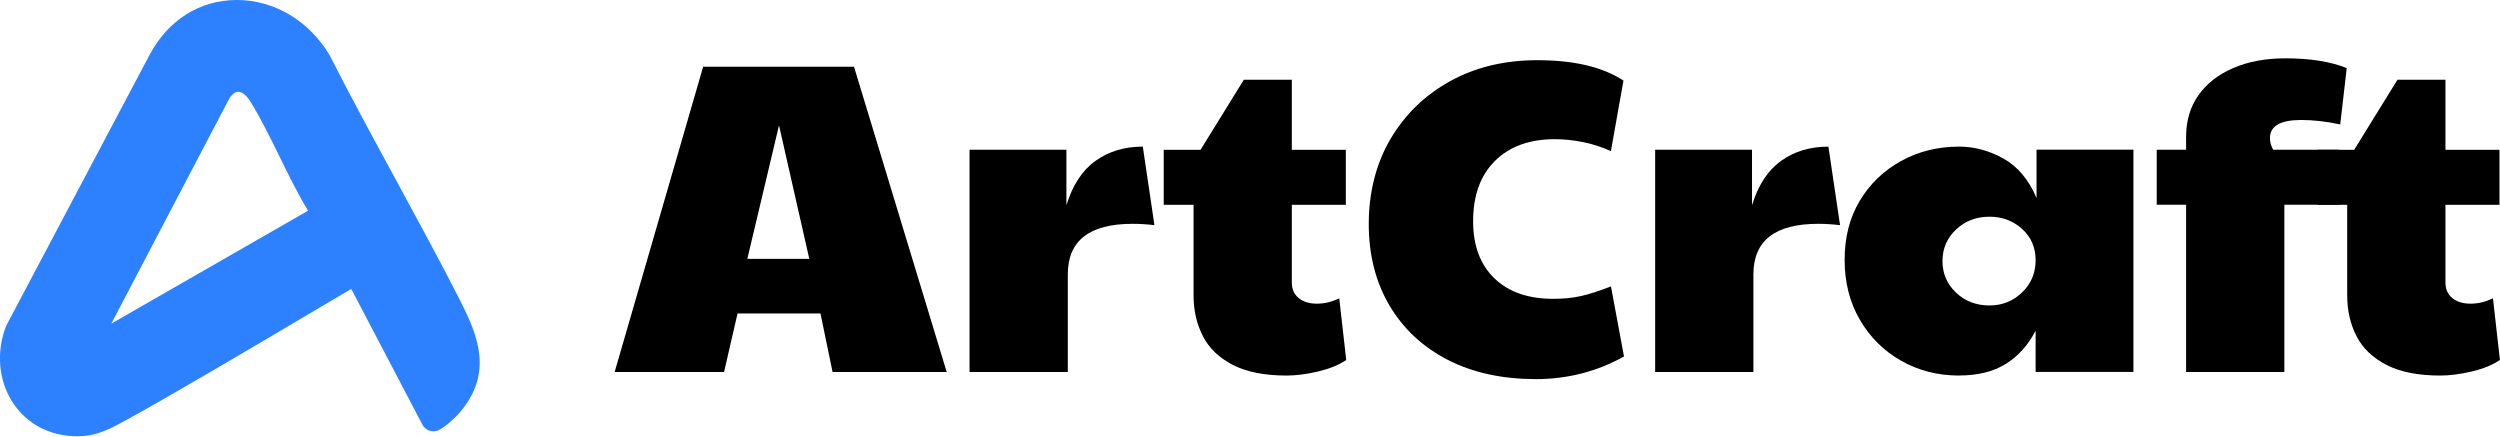
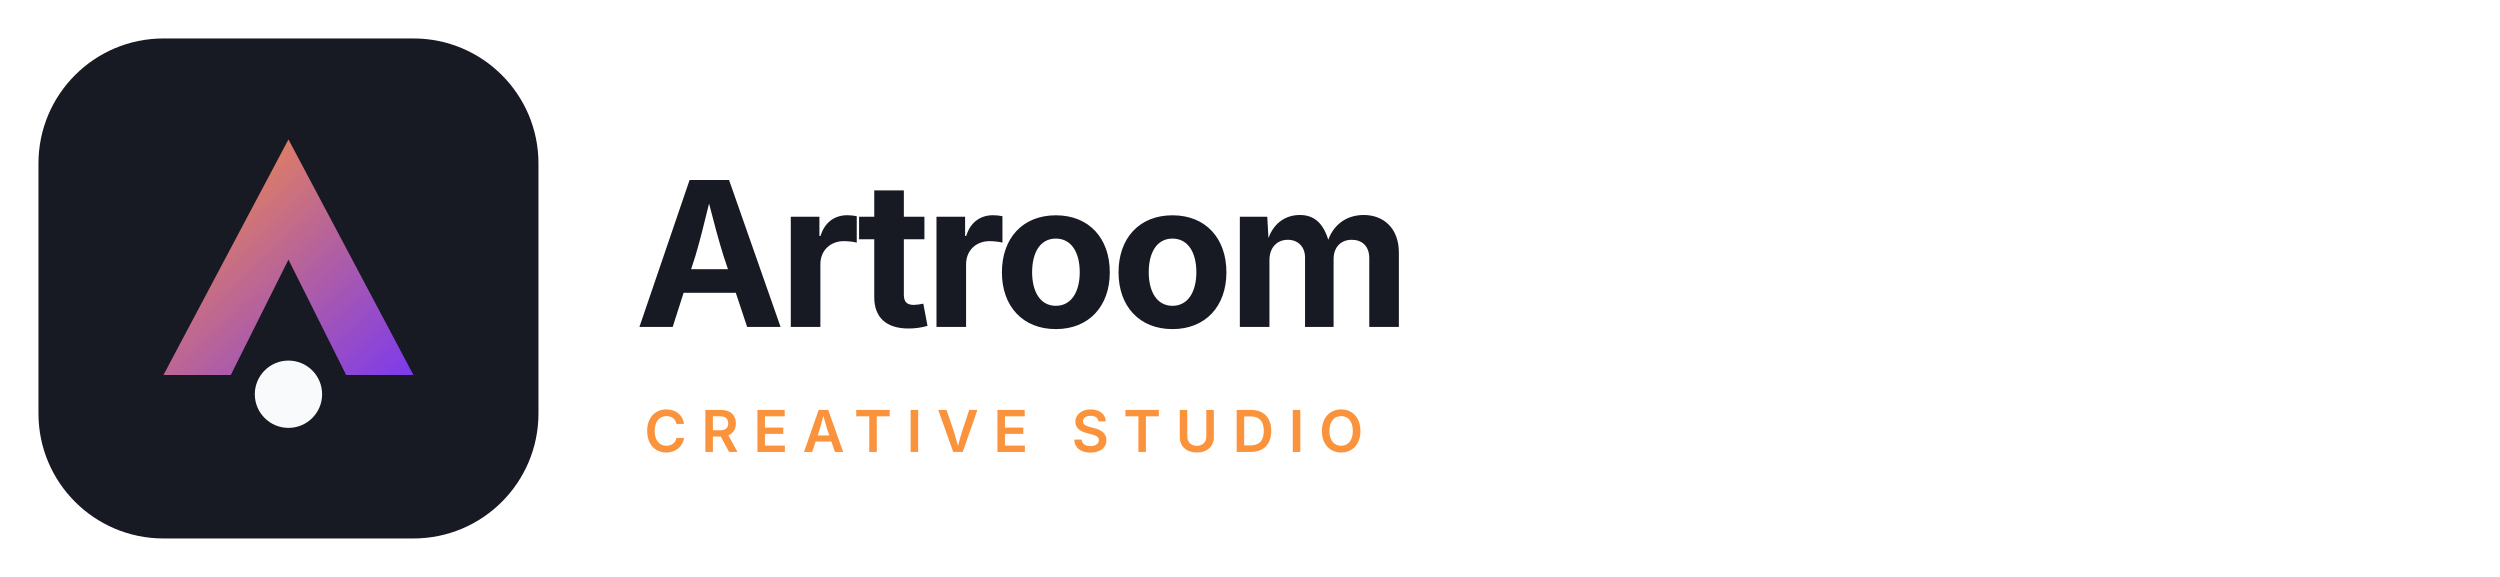
- <svg xmlns="http://www.w3.org/2000/svg" id="Layer_2" data-name="Layer 2" viewBox="0 0 376.31 65.68">
+ <svg xmlns="http://www.w3.org/2000/svg" width="520" height="120" viewBox="0 0 520 120" role="img" aria-labelledby="title desc">
  <defs>
-     <style>
-       .cls-1 {
-         fill: #2d81ff;
-       }
-     </style>
+     <linearGradient id="g" x1="0" y1="0" x2="1" y2="1">
+       <stop offset="0" stop-color="#fb923c" />
+       <stop offset="1" stop-color="#7c3aed" />
+     </linearGradient>
  </defs>
-   <g id="Layer_1-2" data-name="Layer 1">
-     <g>
-       <path d="M92.52,55.99l13.32-45.94h22.71l13.95,45.94h-17.18l-1.82-8.81h-12.48l-2.03,8.81h-16.48ZM112.5,38.97h9.32l-4.56-20.1-4.77,20.1Z" />
-       <path d="M145.94,55.99V22.54h14.58v8.35c.93-3.03,2.39-5.25,4.38-6.68,1.99-1.42,4.36-2.14,7.12-2.14l1.75,11.82c-1.12-.13-2.22-.2-3.29-.2-6.5,0-9.75,2.54-9.75,7.61v14.69h-14.79Z" />
-       <path d="M193.68,56.53c-3.32,0-6.02-.53-8.1-1.6-2.08-1.07-3.59-2.51-4.52-4.34-.93-1.82-1.4-3.87-1.4-6.14v-13.62h-4.49v-8.28h5.54l6.52-10.55h7.22v10.55h8.13v8.28h-8.13v11.68c0,1.02.35,1.81,1.05,2.37.7.56,1.61.83,2.73.83s2.24-.27,3.36-.8l1.05,9.28c-1.12.76-2.55,1.33-4.28,1.74-1.73.4-3.29.6-4.7.6Z" />
-       <path d="M231.12,57.06c-5.05,0-9.45-.97-13.21-2.9-3.76-1.94-6.68-4.66-8.76-8.18-2.08-3.52-3.12-7.61-3.12-12.29s1.09-9.06,3.26-12.75c2.17-3.69,5.16-6.6,8.97-8.71,3.81-2.11,8.19-3.17,13.14-3.17,5.51,0,9.84,1.02,12.97,3.07l-1.89,10.62c-1.36-.62-2.77-1.08-4.24-1.37-1.47-.29-2.86-.43-4.17-.43-3.83,0-6.85,1.09-9.04,3.27-2.2,2.18-3.29,5.21-3.29,9.08,0,3.65,1.06,6.51,3.19,8.58,2.13,2.07,5.08,3.1,8.87,3.1,1.5,0,2.86-.13,4.1-.4,1.24-.27,2.77-.76,4.59-1.47l1.96,10.55c-4.07,2.27-8.51,3.41-13.32,3.41Z" />
-       <path d="M249.14,55.99V22.54h14.58v8.35c.93-3.03,2.39-5.25,4.38-6.68,1.99-1.42,4.36-2.14,7.12-2.14l1.75,11.82c-1.12-.13-2.22-.2-3.29-.2-6.5,0-9.75,2.54-9.75,7.61v14.69h-14.79Z" />
-       <path d="M294.91,56.53c-3.22,0-6.15-.75-8.76-2.24-2.62-1.49-4.69-3.55-6.21-6.18-1.52-2.62-2.28-5.63-2.28-9.01s.76-6.34,2.28-8.88c1.52-2.54,3.59-4.53,6.21-5.98,2.62-1.45,5.54-2.17,8.76-2.17,2.29,0,4.51.6,6.66,1.8,2.15,1.2,3.81,3.18,4.98,5.94v-7.28h14.58v33.45h-14.72v-6.21c-1.12,2.18-2.62,3.85-4.49,5.01-1.87,1.16-4.21,1.74-7.01,1.74ZM299.47,45.98c1.92,0,3.55-.66,4.91-1.97,1.36-1.31,2.03-2.93,2.03-4.84s-.68-3.48-2.03-4.71c-1.36-1.22-2.99-1.84-4.91-1.84-2.01,0-3.69.65-5.05,1.94-1.36,1.29-2.03,2.87-2.03,4.74s.68,3.45,2.03,4.74,3.04,1.94,5.05,1.94Z" />
-       <path d="M329.06,55.99v-25.17h-4.42v-8.28h4.42v-1.94c0-2.45.63-4.55,1.89-6.31,1.26-1.76,3.01-3.12,5.26-4.07,2.24-.96,4.84-1.44,7.78-1.44,3.74,0,6.82.49,9.25,1.47l-.98,8.48c-1.03-.22-2.03-.39-3.01-.5-.98-.11-1.94-.17-2.87-.17-3.13,0-4.7.91-4.7,2.74,0,.58.16,1.16.49,1.74h9.88v8.28h-8.2v25.17h-14.79Z" />
-       <path d="M367.33,56.53c-3.32,0-6.02-.53-8.1-1.6s-3.59-2.51-4.52-4.34c-.94-1.82-1.4-3.87-1.4-6.14v-13.62h-4.49v-8.28h5.54l6.52-10.55h7.22v10.55h8.13v8.28h-8.13v11.68c0,1.02.35,1.81,1.05,2.37.7.56,1.61.83,2.73.83s2.24-.27,3.37-.8l1.05,9.28c-1.12.76-2.55,1.33-4.28,1.74-1.73.4-3.29.6-4.7.6Z" />
-     </g>
-     <path class="cls-1" d="M69.38,45.46c-3.18-6.24-6.58-12.49-9.86-18.53-3.31-6.08-6.72-12.37-9.91-18.63l-.05-.09C46.44,3.07,41.24,0,35.66,0s-10.34,3-13.13,8.23L.97,48.96l-.03.07c-1.51,3.8-1.2,8.03.82,11.31,1.9,3.08,5.01,4.96,8.76,5.28.38.03.75.05,1.1.05,2.94,0,4.98-1.12,7.33-2.41,7.13-3.91,19.45-11.21,27.61-16.04,2.6-1.54,4.95-2.93,6.31-3.73l10.71,20.43c.2.39.54.7.95.86.46.19.98.2,1.43,0,1.39-.66,3.05-2.47,3.07-2.49,5.22-5.9,3.03-11.55.34-16.83ZM34.53,14.8c.31-.46.77-.99,1.32-.99.58,0,1.29.57,1.85,1.49,1.57,2.56,2.99,5.44,4.35,8.22,1.34,2.73,2.72,5.55,4.29,8.15l.02.05-29.6,16.99L34.53,14.8Z" />
-   </g>
+   <rect x="8" y="8" width="104" height="104" rx="26" fill="#171923" />
+   <path d="M34 78 L60 29 L86 78 L72 78 L60 54 L48 78 Z" fill="url(#g)" />
+   <circle cx="60" cy="82" r="7" fill="#f8fafc" />
+   <text x="132" y="68" font-family="Inter,Segoe UI,Arial,sans-serif" font-size="42" font-weight="750" letter-spacing="-1.5" fill="#171923">Artroom</text>
+   <text x="134" y="94" font-family="Inter,Segoe UI,Arial,sans-serif" font-size="12" font-weight="600" letter-spacing="3" fill="#fb923c">CREATIVE STUDIO</text>
</svg>
